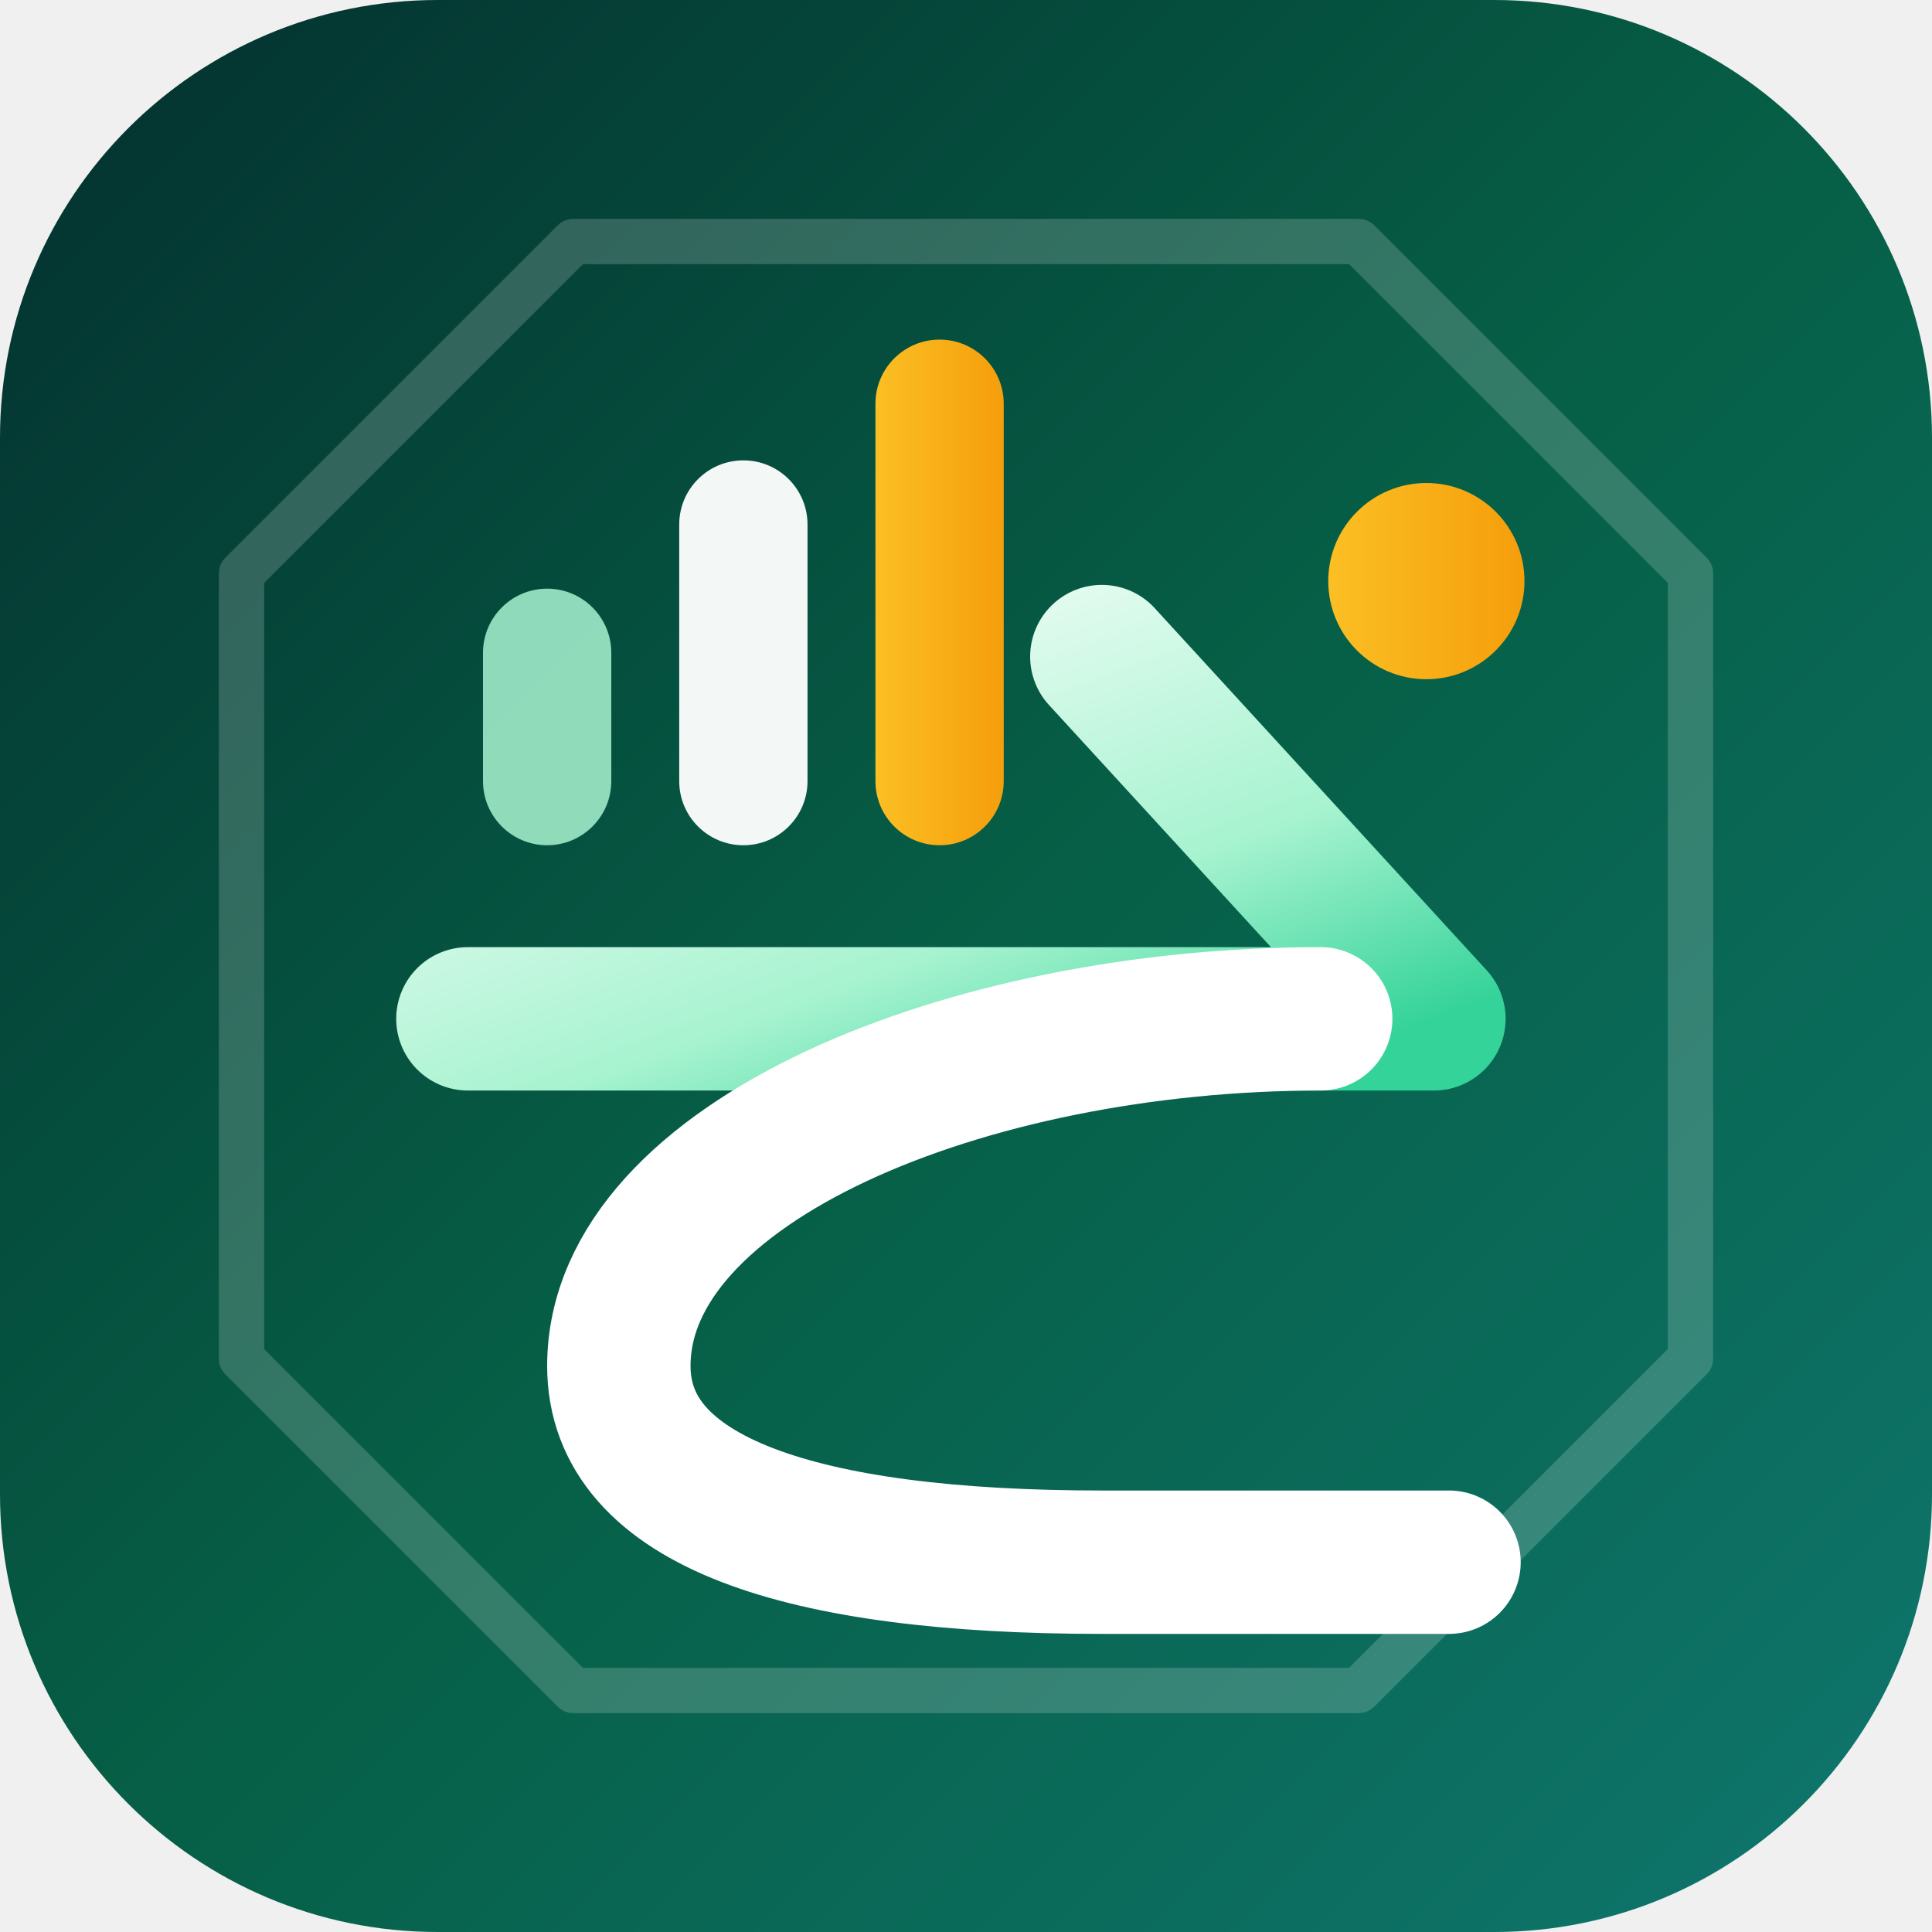
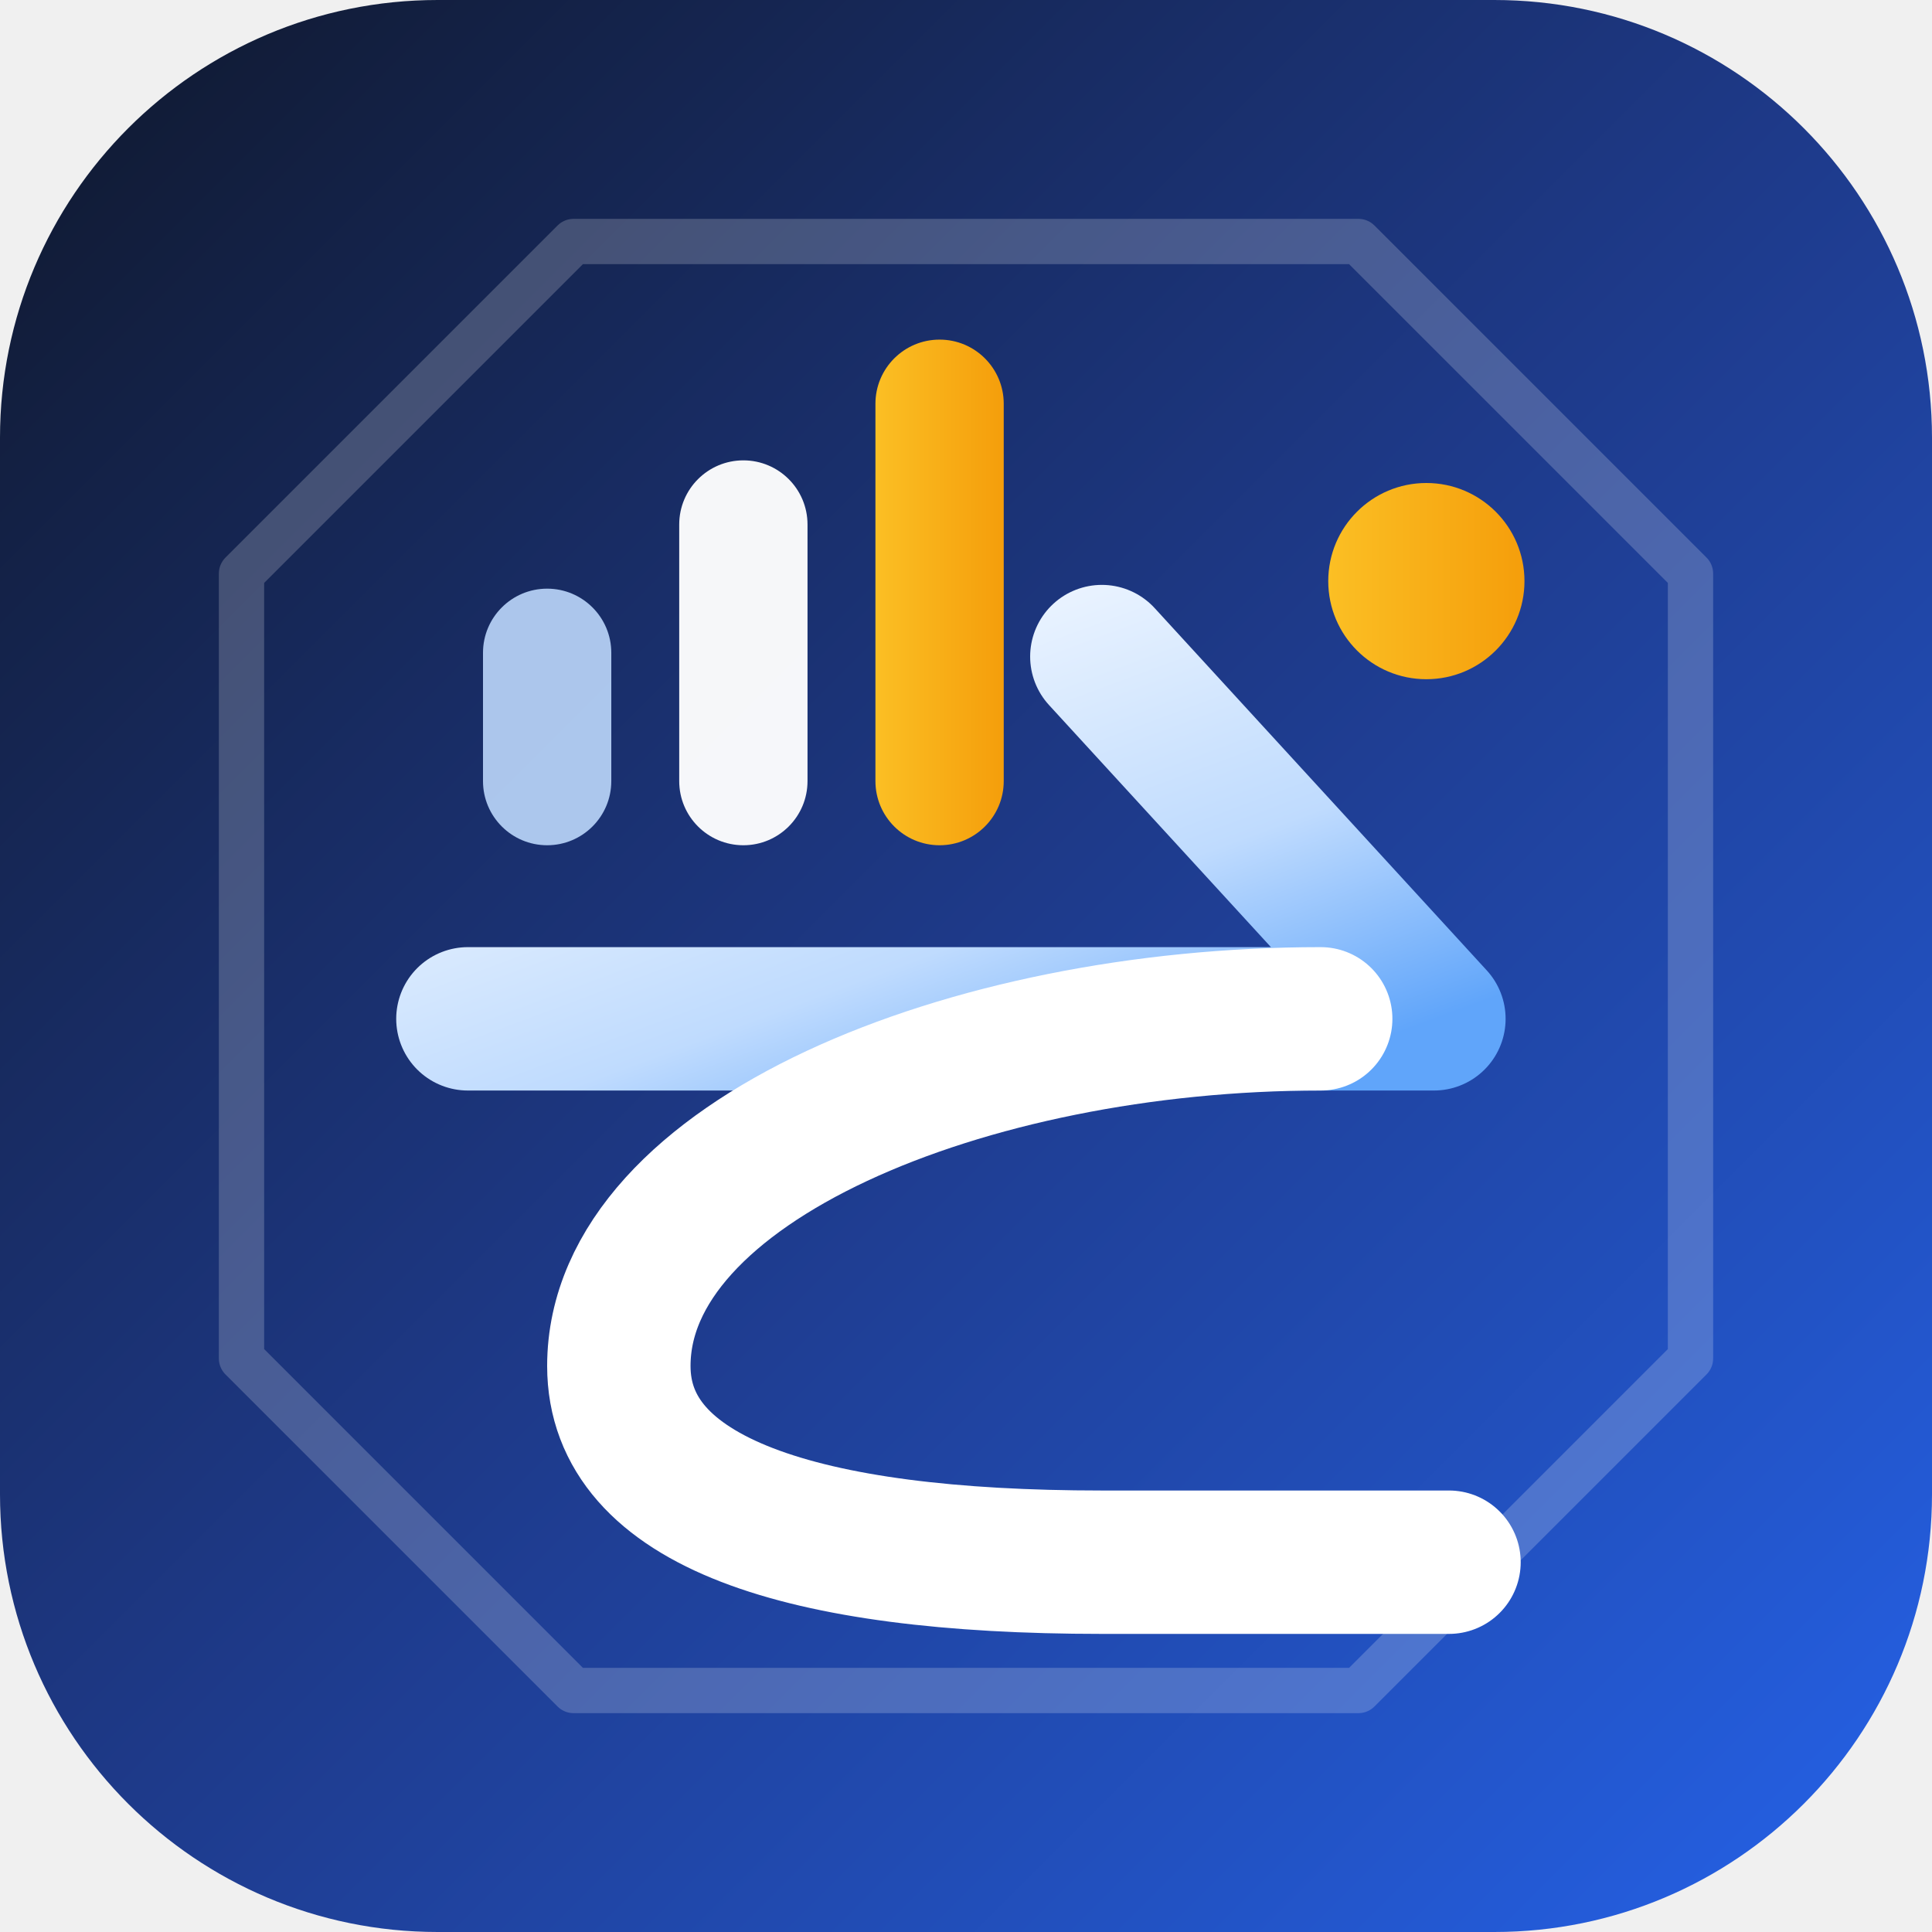
<svg xmlns="http://www.w3.org/2000/svg" viewBox="0 0 512 512" width="512" height="512">
  <defs>
    <linearGradient id="hasebBg" x1="0%" y1="0%" x2="100%" y2="100%">
-       <stop offset="0%" stop-color="#042f2e" />
-       <stop offset="50%" stop-color="#065f46" />
-       <stop offset="100%" stop-color="#0f766e" />
+       <stop offset="0%" stop-color="#0f172a" />
+       <stop offset="50%" stop-color="#1e3a8a" />
+       <stop offset="100%" stop-color="#2563eb" />
    </linearGradient>
    <linearGradient id="hasebStroke" x1="0%" y1="0%" x2="100%" y2="100%">
      <stop offset="0%" stop-color="#ffffff" />
-       <stop offset="65%" stop-color="#a7f3d0" />
-       <stop offset="100%" stop-color="#34d399" />
+       <stop offset="65%" stop-color="#bfdbfe" />
+       <stop offset="100%" stop-color="#60a5fa" />
    </linearGradient>
    <linearGradient id="goldAccent" x1="0%" y1="0%" x2="100%" y2="0%">
      <stop offset="0%" stop-color="#fbbf24" />
      <stop offset="100%" stop-color="#f59e0b" />
    </linearGradient>
  </defs>
  <rect width="512" height="512" rx="116" fill="url(#hasebBg)" />
-   <path d="M152 64H360L448 152V360L360 448H152L64 360V152L152 64Z" fill="none" stroke="rgba(255,255,255,0.18)" stroke-width="12" stroke-linejoin="round" />
-   <rect x="128" y="156" width="34" height="68" rx="17" fill="#a7f3d0" opacity="0.85" />
-   <rect x="180" y="122" width="34" height="102" rx="17" fill="#ffffff" opacity="0.95" />
+   <path d="M152 64H360L448 152V360L360 448H152L64 360V152L152 64Z" fill="none" stroke="rgba(255,255,255,0.2)" stroke-width="12" stroke-linejoin="round" />
+   <rect x="128" y="156" width="34" height="68" rx="17" fill="#bfdbfe" opacity="0.88" />
+   <rect x="180" y="122" width="34" height="102" rx="17" fill="#ffffff" opacity="0.96" />
  <rect x="232" y="90" width="34" height="134" rx="17" fill="url(#goldAccent)" />
  <path d="M124 270H380L292 174" fill="none" stroke="url(#hasebStroke)" stroke-width="38" stroke-linecap="round" stroke-linejoin="round" />
  <path d="M350 270C256 270 164 308 164 362C164 398 212 414 292 414H384" fill="none" stroke="#ffffff" stroke-width="38" stroke-linecap="round" stroke-linejoin="round" />
  <circle cx="378" cy="154" r="26" fill="url(#goldAccent)" />
</svg>
